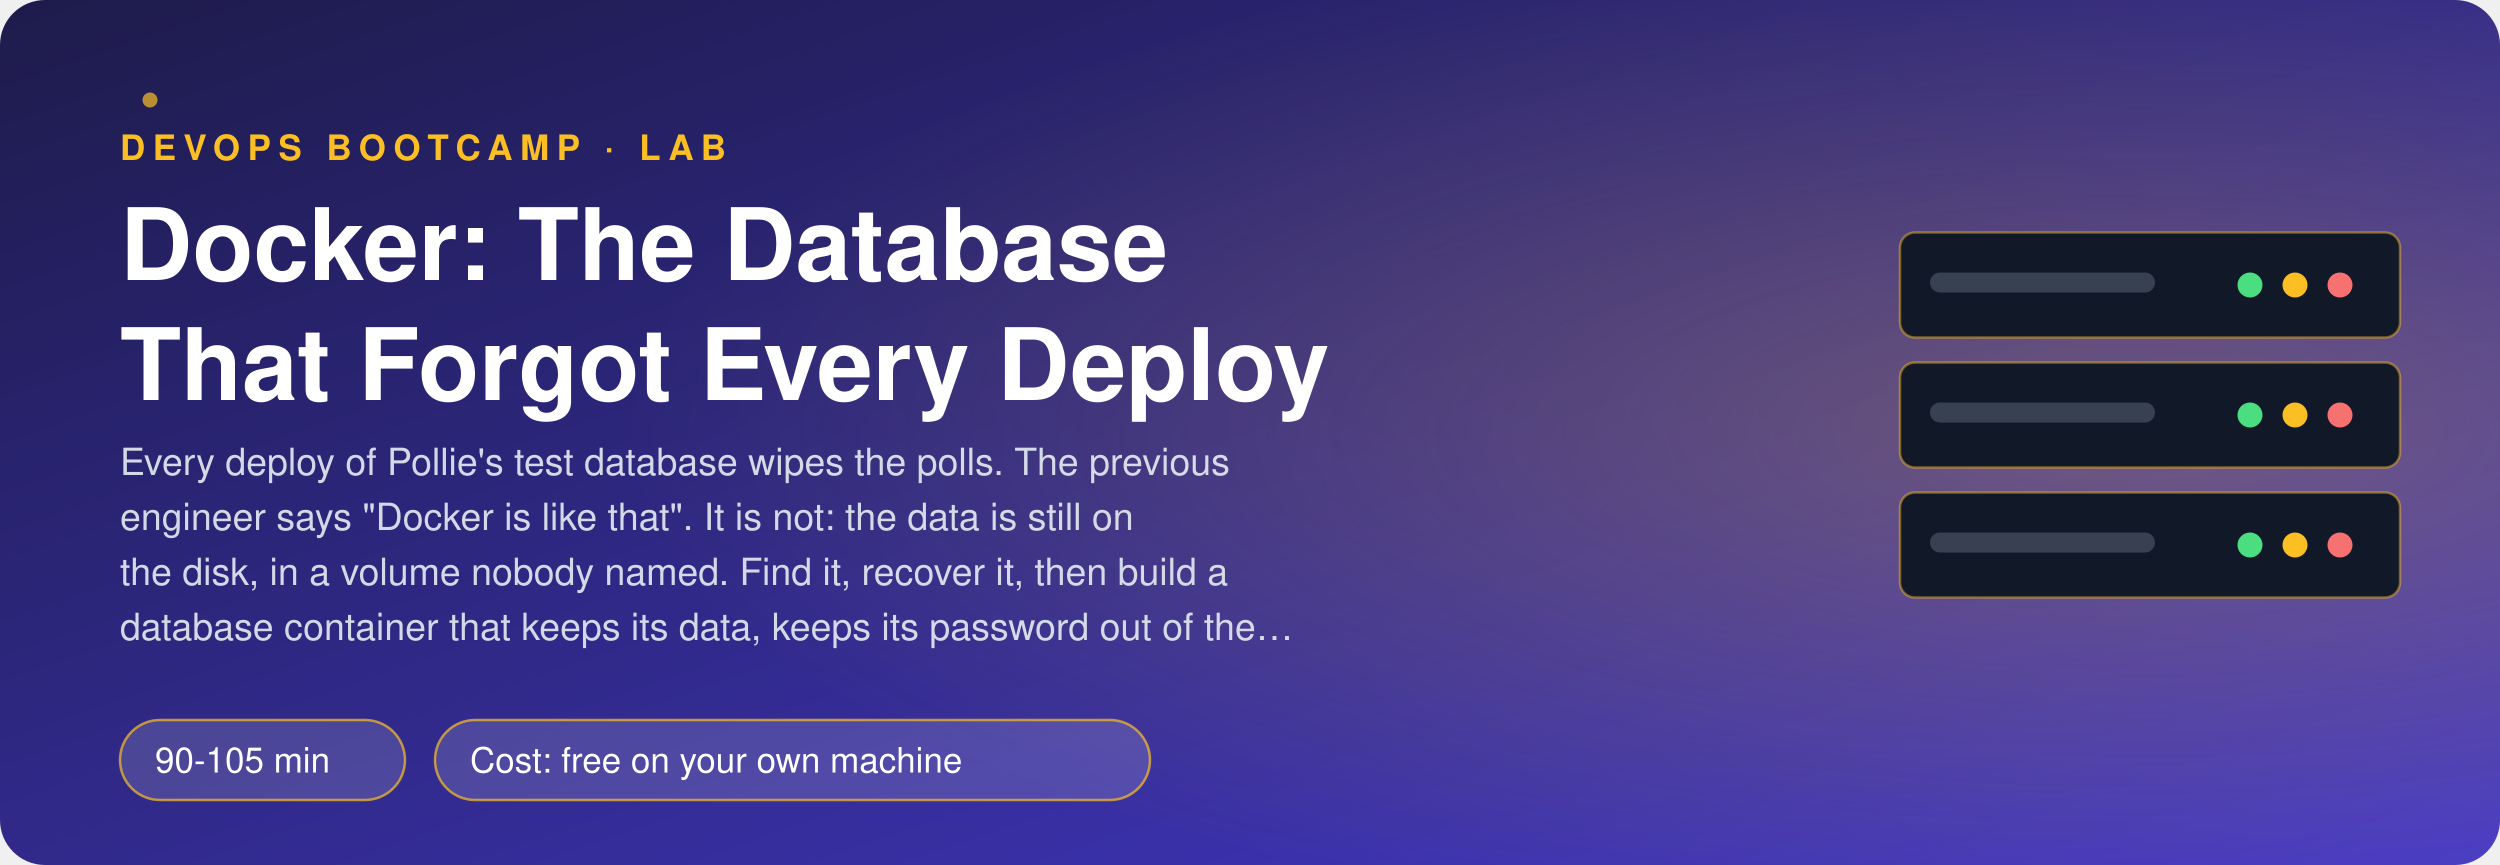
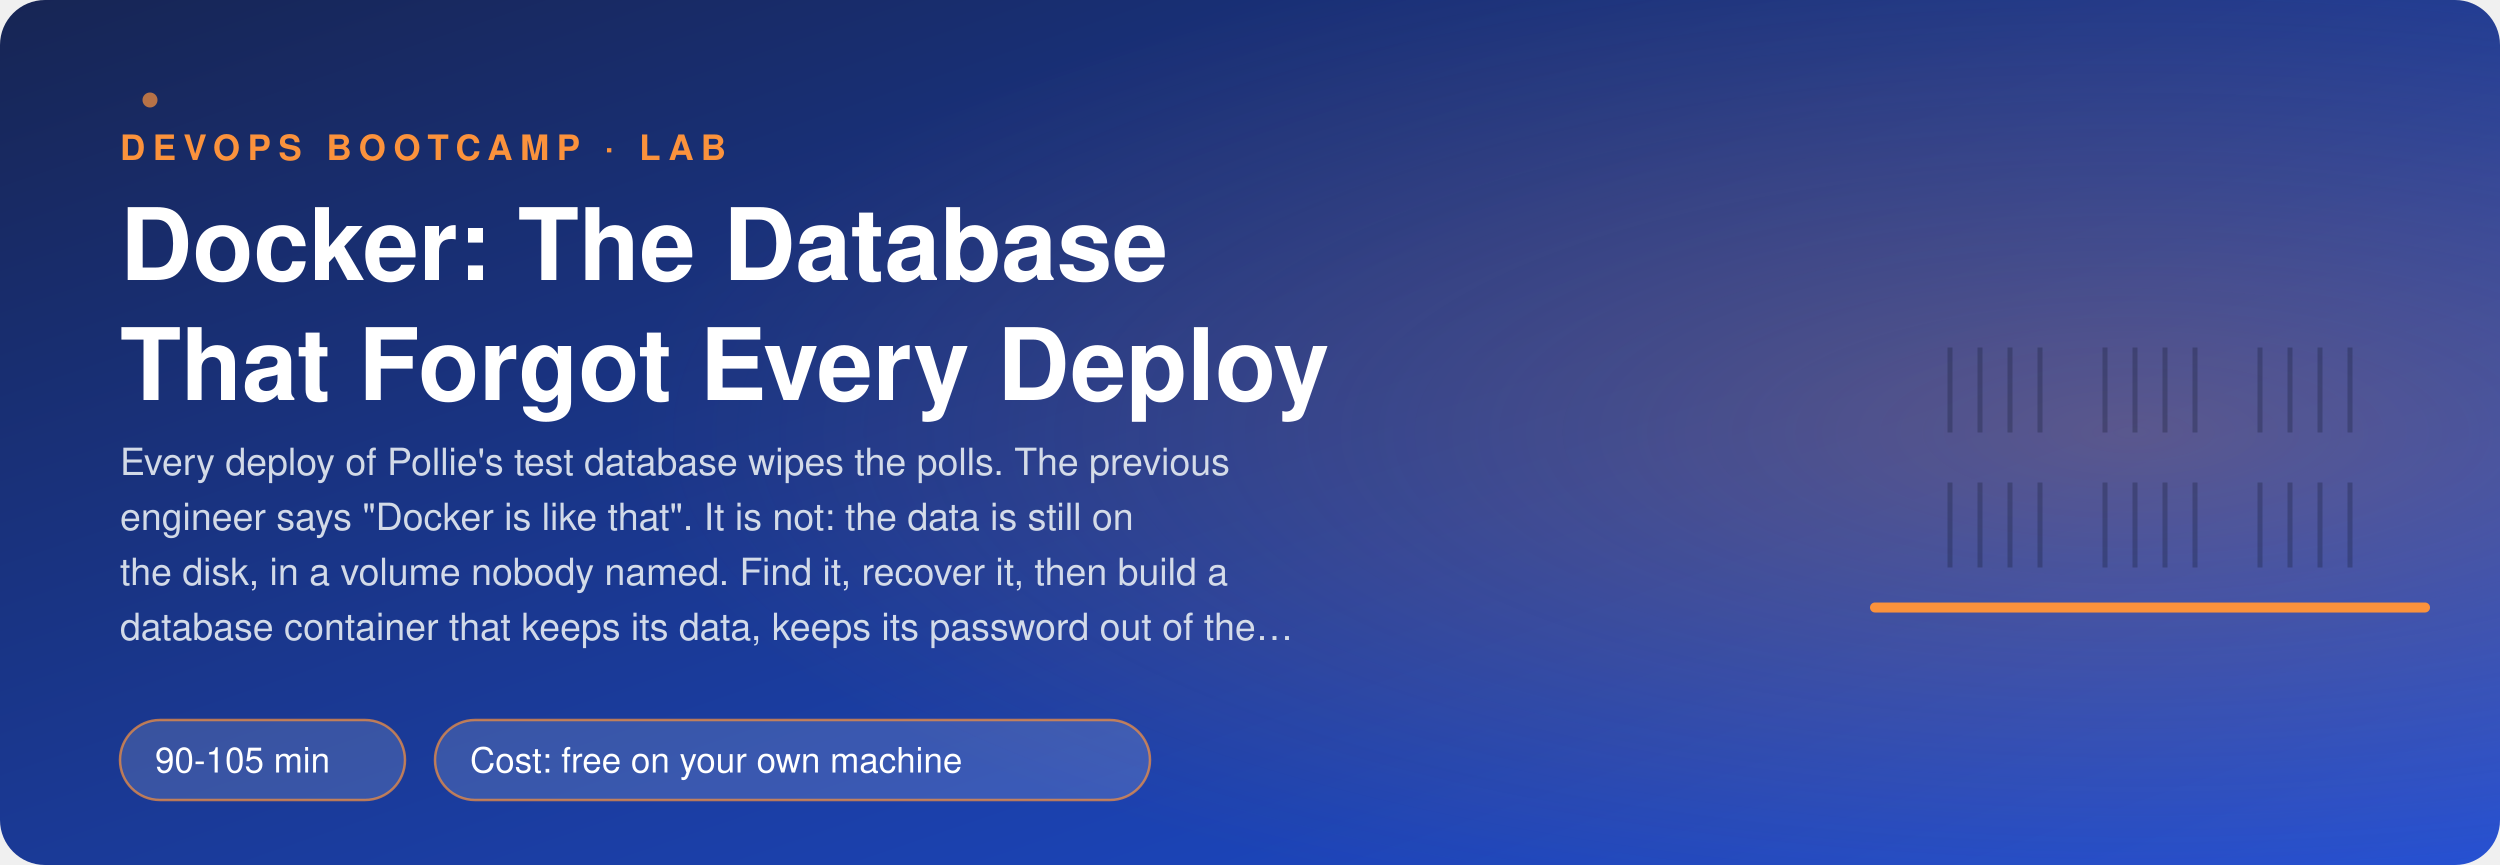
<svg xmlns="http://www.w3.org/2000/svg" width="1000" height="346" viewBox="0 0 1000 346" role="img" aria-label="Docker: The Database That Forgot Every Deploy">
  <defs>
    <linearGradient id="bg" x1="0" y1="0" x2="1" y2="1">
-       <stop offset="0" stop-color="#1e1b4b" />
-       <stop offset="1" stop-color="#4338ca" />
+       <stop offset="0" stop-color="#172554" />
+       <stop offset="1" stop-color="#1d4ed8" />
    </linearGradient>
    <radialGradient id="glow" cx=".85" cy=".5" r=".6">
-       <stop offset="0" stop-color="#fbbf24" stop-opacity=".28" />
-       <stop offset="1" stop-color="#fbbf24" stop-opacity="0" />
+       <stop offset="0" stop-color="#fb923c" stop-opacity=".28" />
+       <stop offset="1" stop-color="#fb923c" stop-opacity="0" />
    </radialGradient>
  </defs>
  <rect width="1000" height="346" rx="18" fill="url(#bg)" />
  <rect width="1000" height="346" rx="18" fill="url(#glow)" />
-   <circle cx="60" cy="40" r="3" fill="#fbbf24" opacity=".7">
+   <circle cx="60" cy="40" r="3" fill="#fb923c" opacity=".7">
    <animate attributeName="opacity" values=".2;.9;.2" dur="3s" repeatCount="indefinite" />
  </circle>
-   <text x="48" y="64" font-size="14" letter-spacing="3" fill="#fbbf24" font-family="Segoe UI,Helvetica,Arial,sans-serif" font-weight="700">DEVOPS BOOTCAMP · LAB</text>
+   <text x="48" y="64" font-size="14" letter-spacing="3" fill="#fb923c" font-family="Segoe UI,Helvetica,Arial,sans-serif" font-weight="700">DEVOPS BOOTCAMP · LAB</text>
  <text x="48" y="112" font-size="40" font-weight="800" fill="#ffffff" font-family="Segoe UI,Helvetica,Arial,sans-serif">Docker: The Database</text>
  <text x="48" y="160" font-size="40" font-weight="800" fill="#ffffff" font-family="Segoe UI,Helvetica,Arial,sans-serif">That Forgot Every Deploy</text>
  <text x="48" y="190" font-size="15" fill="#e2e8f0" opacity=".92" font-family="Segoe UI,Helvetica,Arial,sans-serif">Every deploy of Pollie's test database wipes the polls. The previous</text>
  <text x="48" y="212" font-size="15" fill="#e2e8f0" opacity=".92" font-family="Segoe UI,Helvetica,Arial,sans-serif">engineer says "Docker is like that". It is not: the data is still on</text>
  <text x="48" y="234" font-size="15" fill="#e2e8f0" opacity=".92" font-family="Segoe UI,Helvetica,Arial,sans-serif">the disk, in a volume nobody named. Find it, recover it, then build a</text>
  <text x="48" y="256" font-size="15" fill="#e2e8f0" opacity=".92" font-family="Segoe UI,Helvetica,Arial,sans-serif">database container that keeps its data, keeps its password out of the…</text>
-   <rect x="48" y="288" width="114" height="32" rx="16" fill="#ffffff" fill-opacity=".14" stroke="#fbbf24" stroke-opacity=".7" />
+   <rect x="48" y="288" width="114" height="32" rx="16" fill="#ffffff" fill-opacity=".14" stroke="#fb923c" stroke-opacity=".7" />
  <text x="62" y="309" font-size="14" fill="#ffffff" font-family="Segoe UI,Helvetica,Arial,sans-serif">90-105 min</text>
-   <rect x="174" y="288" width="286" height="32" rx="16" fill="#ffffff" fill-opacity=".14" stroke="#fbbf24" stroke-opacity=".7" />
+   <rect x="174" y="288" width="286" height="32" rx="16" fill="#ffffff" fill-opacity=".14" stroke="#fb923c" stroke-opacity=".7" />
  <text x="188" y="309" font-size="14" fill="#ffffff" font-family="Segoe UI,Helvetica,Arial,sans-serif">Cost: free on your own machine</text>
  <g transform="translate(750,73)">
-     <rect x="10" y="20" width="200" height="42" rx="6" fill="#111827" stroke="#fbbf24" stroke-opacity=".45" />
-     <rect x="22" y="36" width="90" height="8" rx="4" fill="#374151" />
-     <circle cx="150" cy="41" r="5" fill="#4ade80">
-       <animate attributeName="opacity" values="1;.15;1" dur="1.10s" repeatCount="indefinite" />
-     </circle>
-     <circle cx="168" cy="41" r="5" fill="#fbbf24">
-       <animate attributeName="opacity" values="1;.15;1" dur="1.30s" repeatCount="indefinite" />
-     </circle>
-     <circle cx="186" cy="41" r="5" fill="#f87171">
-       <animate attributeName="opacity" values="1;.15;1" dur="1.50s" repeatCount="indefinite" />
-     </circle>
-     <rect x="10" y="72" width="200" height="42" rx="6" fill="#111827" stroke="#fbbf24" stroke-opacity=".45" />
-     <rect x="22" y="88" width="90" height="8" rx="4" fill="#374151" />
-     <circle cx="150" cy="93" r="5" fill="#4ade80">
-       <animate attributeName="opacity" values="1;.15;1" dur="1.45s" repeatCount="indefinite" />
-     </circle>
-     <circle cx="168" cy="93" r="5" fill="#fbbf24">
-       <animate attributeName="opacity" values="1;.15;1" dur="1.65s" repeatCount="indefinite" />
-     </circle>
-     <circle cx="186" cy="93" r="5" fill="#f87171">
-       <animate attributeName="opacity" values="1;.15;1" dur="1.85s" repeatCount="indefinite" />
-     </circle>
-     <rect x="10" y="124" width="200" height="42" rx="6" fill="#111827" stroke="#fbbf24" stroke-opacity=".45" />
-     <rect x="22" y="140" width="90" height="8" rx="4" fill="#374151" />
-     <circle cx="150" cy="145" r="5" fill="#4ade80">
-       <animate attributeName="opacity" values="1;.15;1" dur="1.80s" repeatCount="indefinite" />
-     </circle>
-     <circle cx="168" cy="145" r="5" fill="#fbbf24">
-       <animate attributeName="opacity" values="1;.15;1" dur="2.00s" repeatCount="indefinite" />
-     </circle>
-     <circle cx="186" cy="145" r="5" fill="#f87171">
-       <animate attributeName="opacity" values="1;.15;1" dur="2.20s" repeatCount="indefinite" />
-     </circle>
-     <animateTransform attributeName="transform" type="translate" values="0,0;0,-4;0,0" dur="4s" repeatCount="indefinite" additive="sum" />
+     <rect x="20" y="60" width="56" height="46" rx="4" fill="#fb923c" opacity="0">
+       <animate attributeName="opacity" values="0;1;1;0" keyTimes="0;.2;.85;1" dur="6s" begin="-3.0s" repeatCount="indefinite" />
+       <animateTransform attributeName="transform" type="translate" values="0,-30;0,0;0,0;0,0" keyTimes="0;.2;.85;1" dur="6s" begin="-3.0s" repeatCount="indefinite" />
+     </rect>
+     <path d="M30 66 v34 M42 66 v34 M54 66 v34 M66 66 v34" stroke="#0b1220" stroke-opacity=".25" stroke-width="2" />
+     <rect x="82" y="60" width="56" height="46" rx="4" fill="#93c5fd" opacity="0">
+       <animate attributeName="opacity" values="0;1;1;0" keyTimes="0;.2;.85;1" dur="6s" begin="-2.5s" repeatCount="indefinite" />
+       <animateTransform attributeName="transform" type="translate" values="0,-30;0,0;0,0;0,0" keyTimes="0;.2;.85;1" dur="6s" begin="-2.5s" repeatCount="indefinite" />
+     </rect>
+     <path d="M92 66 v34 M104 66 v34 M116 66 v34 M128 66 v34" stroke="#0b1220" stroke-opacity=".25" stroke-width="2" />
+     <rect x="144" y="60" width="56" height="46" rx="4" fill="#fde68a" opacity="0">
+       <animate attributeName="opacity" values="0;1;1;0" keyTimes="0;.2;.85;1" dur="6s" begin="-2.0s" repeatCount="indefinite" />
+       <animateTransform attributeName="transform" type="translate" values="0,-30;0,0;0,0;0,0" keyTimes="0;.2;.85;1" dur="6s" begin="-2.0s" repeatCount="indefinite" />
+     </rect>
+     <path d="M154 66 v34 M166 66 v34 M178 66 v34 M190 66 v34" stroke="#0b1220" stroke-opacity=".25" stroke-width="2" />
+     <rect x="20" y="114" width="56" height="46" rx="4" fill="#93c5fd" opacity="0">
+       <animate attributeName="opacity" values="0;1;1;0" keyTimes="0;.2;.85;1" dur="6s" begin="-1.5s" repeatCount="indefinite" />
+       <animateTransform attributeName="transform" type="translate" values="0,-30;0,0;0,0;0,0" keyTimes="0;.2;.85;1" dur="6s" begin="-1.5s" repeatCount="indefinite" />
+     </rect>
+     <path d="M30 120 v34 M42 120 v34 M54 120 v34 M66 120 v34" stroke="#0b1220" stroke-opacity=".25" stroke-width="2" />
+     <rect x="82" y="114" width="56" height="46" rx="4" fill="#fde68a" opacity="0">
+       <animate attributeName="opacity" values="0;1;1;0" keyTimes="0;.2;.85;1" dur="6s" begin="-1.0s" repeatCount="indefinite" />
+       <animateTransform attributeName="transform" type="translate" values="0,-30;0,0;0,0;0,0" keyTimes="0;.2;.85;1" dur="6s" begin="-1.0s" repeatCount="indefinite" />
+     </rect>
+     <path d="M92 120 v34 M104 120 v34 M116 120 v34 M128 120 v34" stroke="#0b1220" stroke-opacity=".25" stroke-width="2" />
+     <rect x="144" y="114" width="56" height="46" rx="4" fill="#fb923c" opacity="0">
+       <animate attributeName="opacity" values="0;1;1;0" keyTimes="0;.2;.85;1" dur="6s" begin="-0.5s" repeatCount="indefinite" />
+       <animateTransform attributeName="transform" type="translate" values="0,-30;0,0;0,0;0,0" keyTimes="0;.2;.85;1" dur="6s" begin="-0.5s" repeatCount="indefinite" />
+     </rect>
+     <path d="M154 120 v34 M166 120 v34 M178 120 v34 M190 120 v34" stroke="#0b1220" stroke-opacity=".25" stroke-width="2" />
+     <path d="M0 170 H220" stroke="#fb923c" stroke-width="4" stroke-linecap="round" />
  </g>
</svg>
